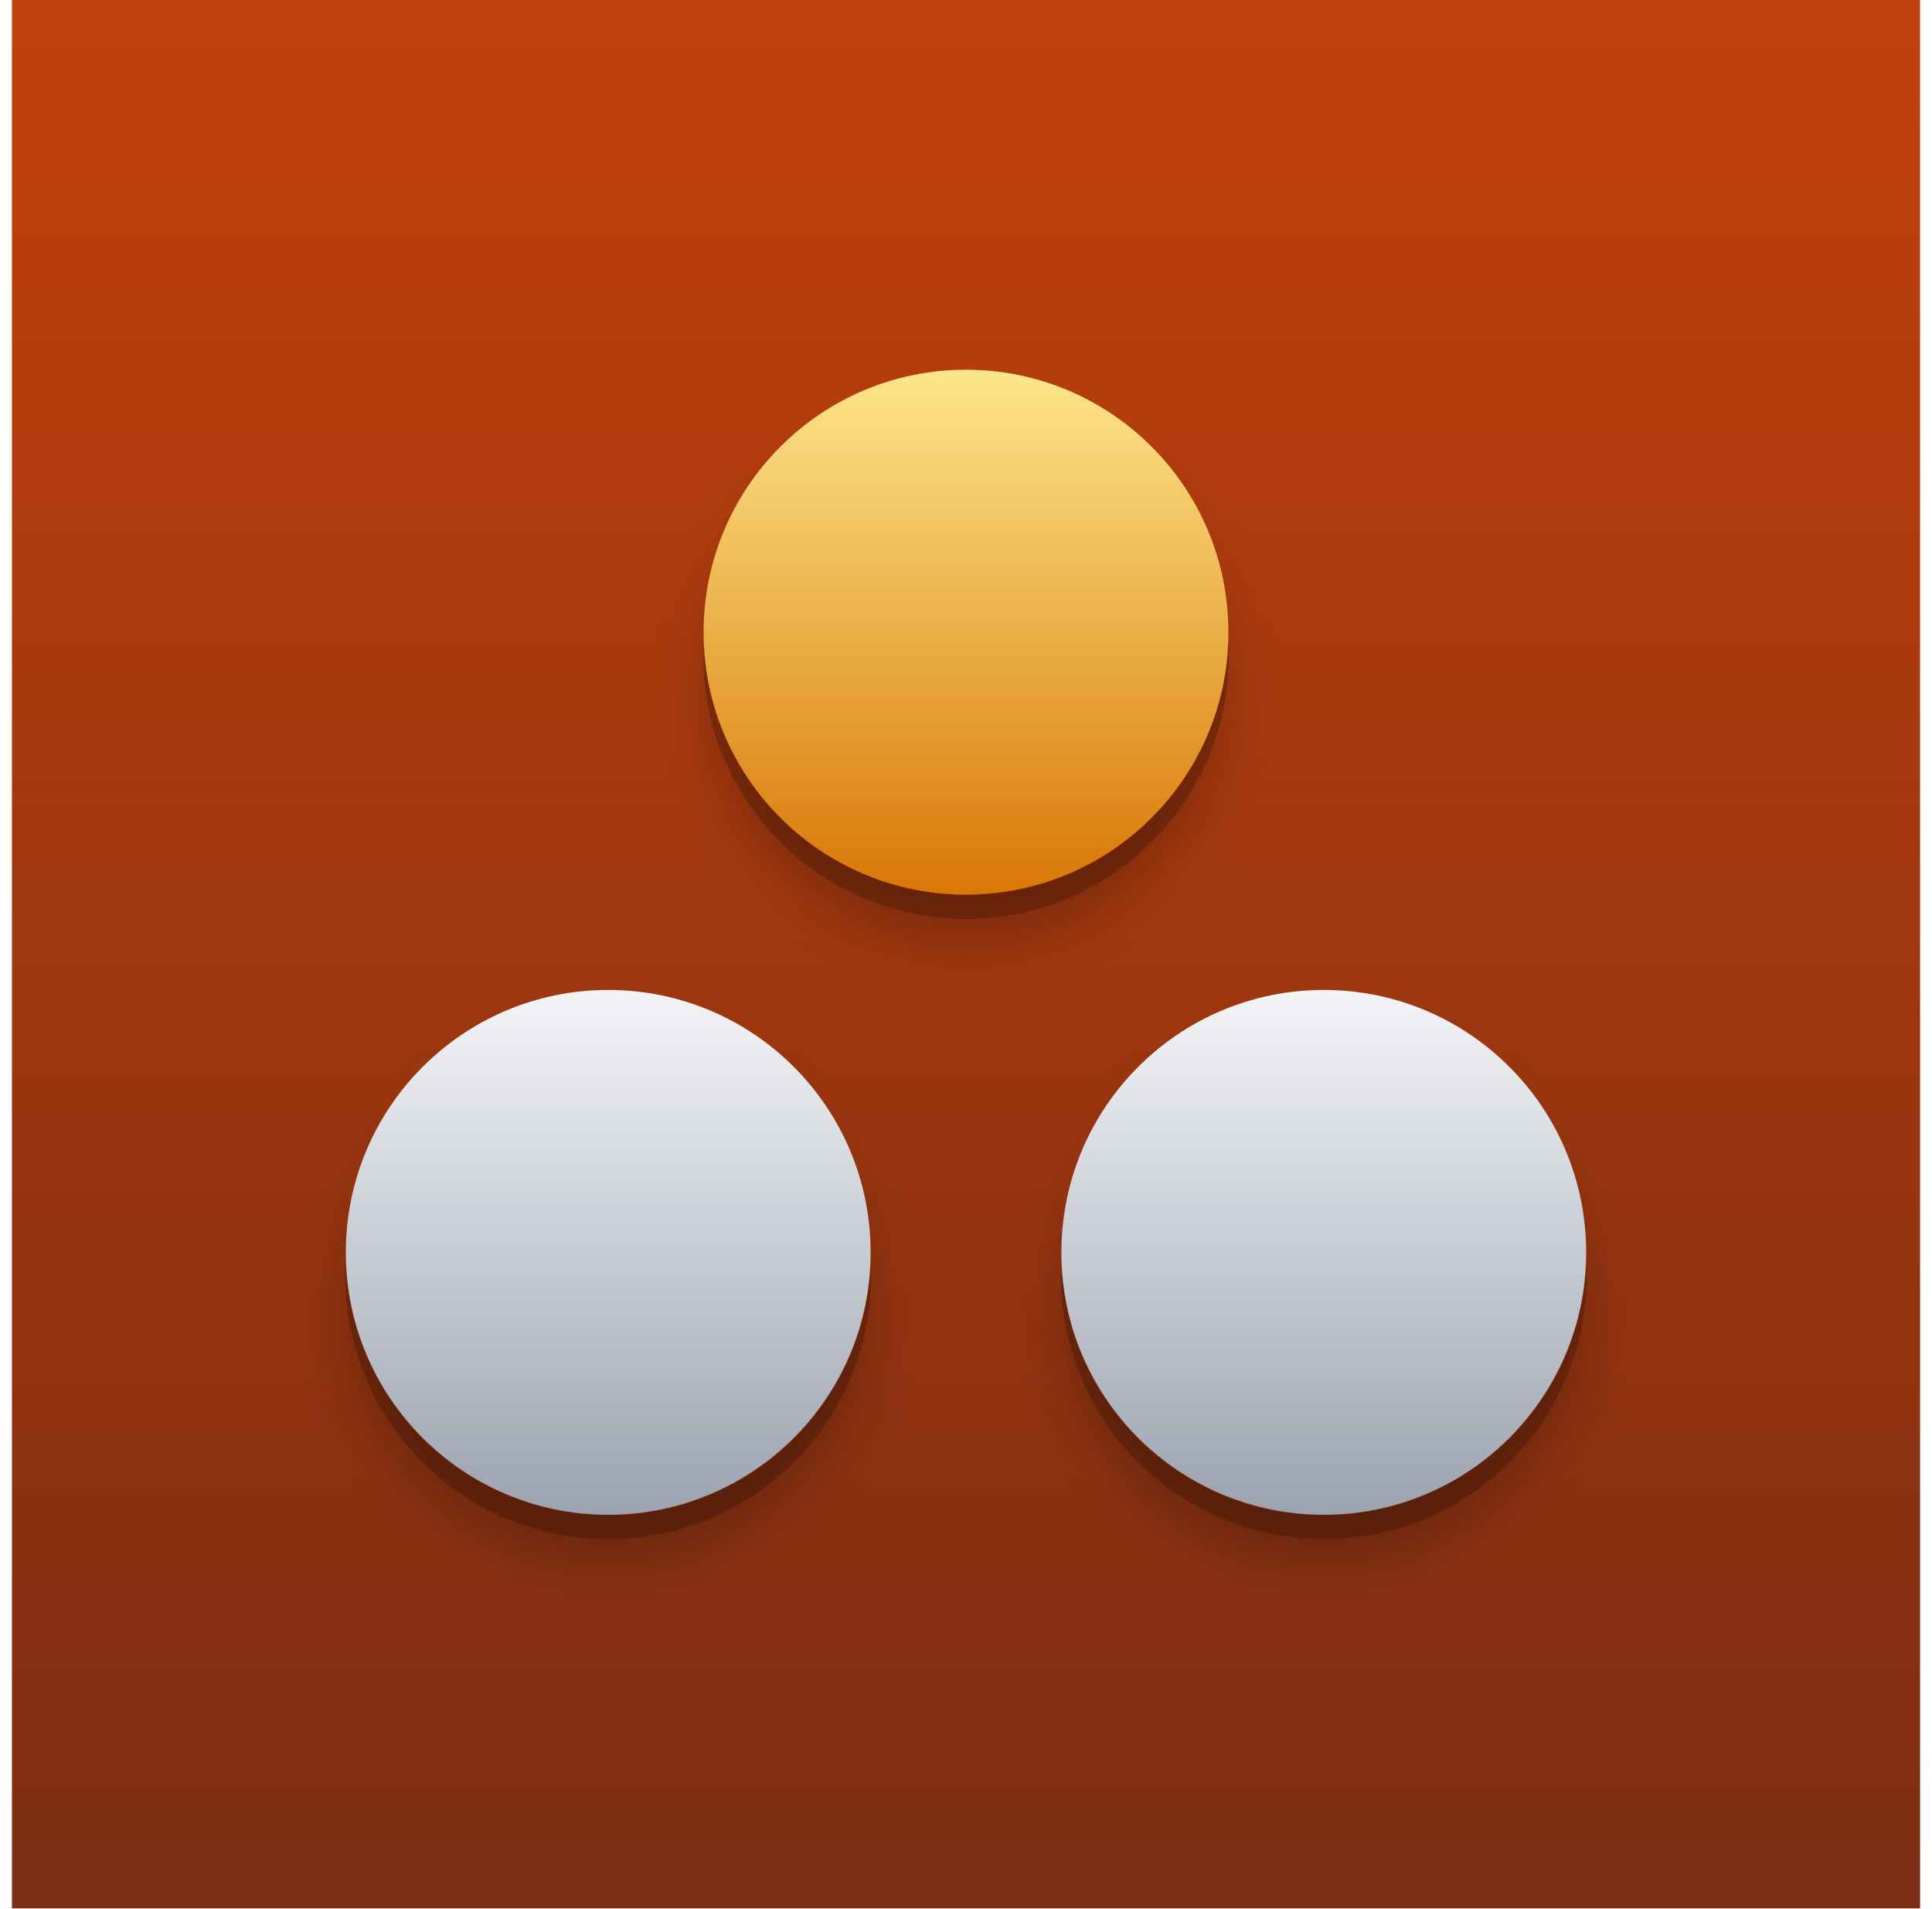
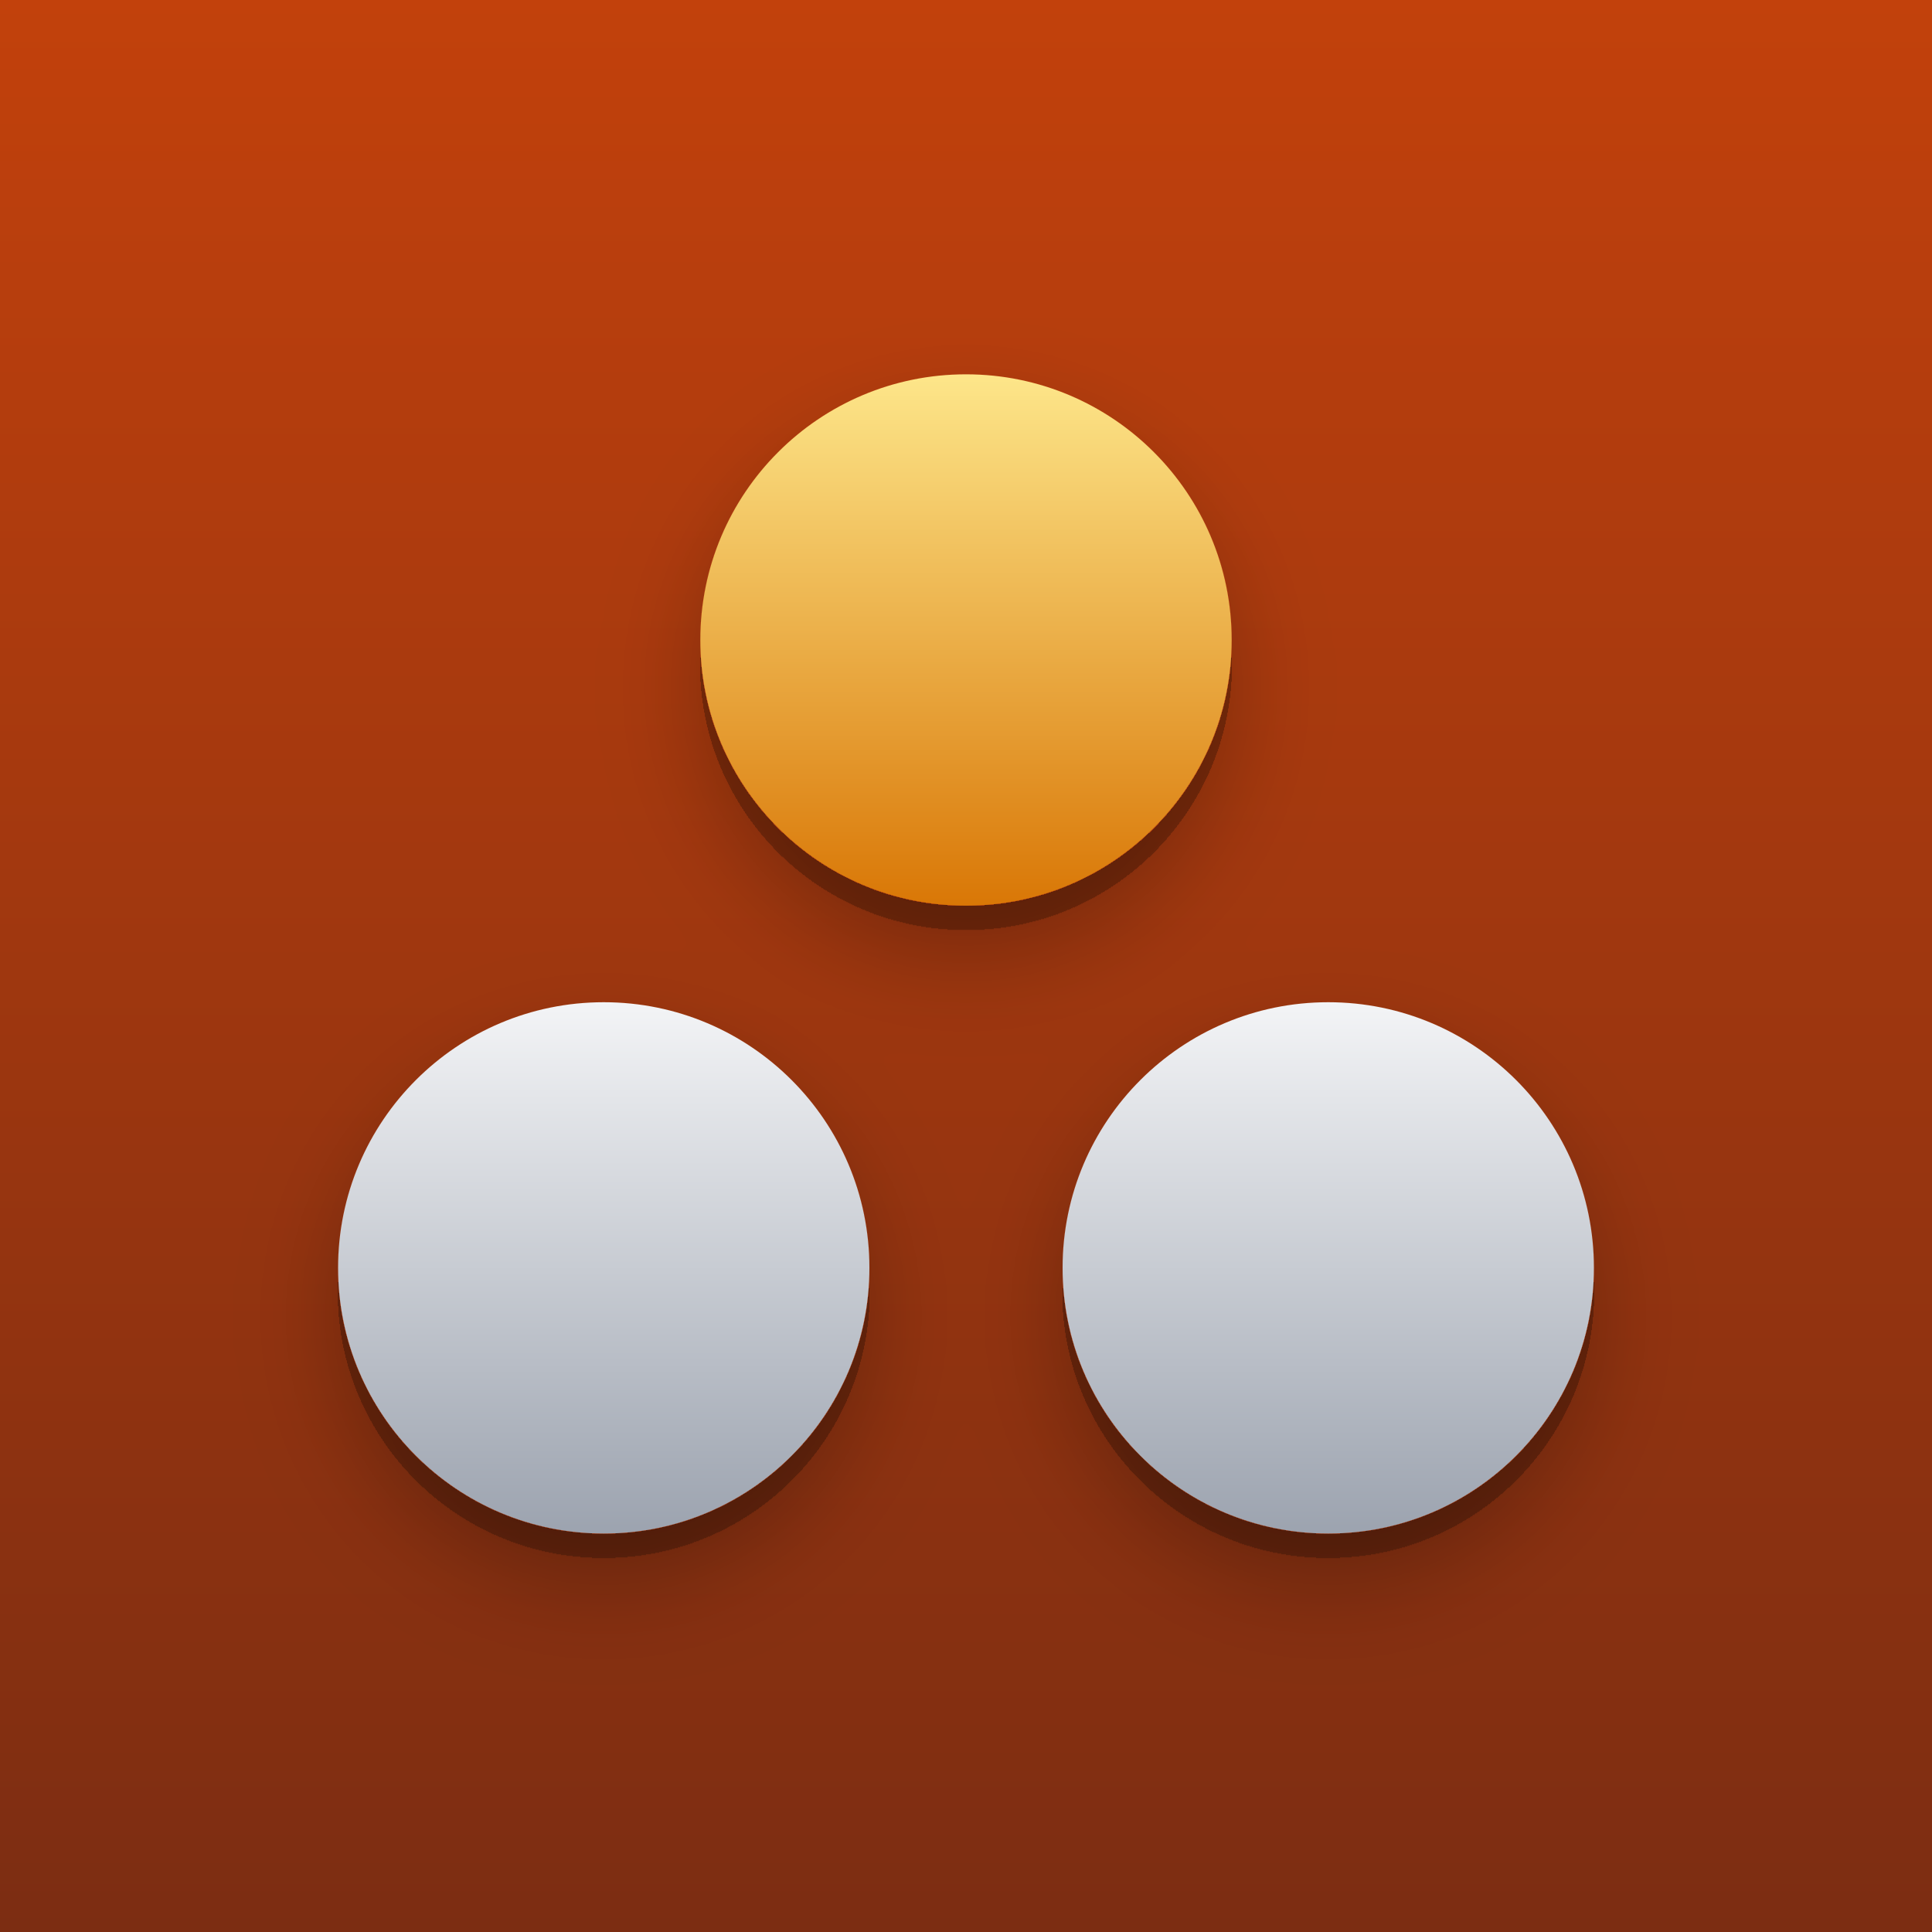
- <svg xmlns="http://www.w3.org/2000/svg" width="81" height="80" viewBox="0 0 81 80" fill="none">
-   <rect width="80" height="80" transform="translate(0.5)" fill="url(#paint0_linear_773_6807)" />
-   <g filter="url(#filter0_dd_773_6807)">
-     <circle cx="40.5" cy="26.5" r="11" fill="url(#paint1_linear_773_6807)" />
-     <circle cx="25.5" cy="52.5" r="11" fill="url(#paint2_linear_773_6807)" />
-     <circle cx="55.5" cy="52.5" r="11" fill="url(#paint3_linear_773_6807)" />
+ <svg xmlns="http://www.w3.org/2000/svg" width="80" height="80" viewBox="0 0 80 80" fill="none">
+   <rect width="80" height="80" fill="url(#paint0_linear_830_8279)" />
+   <g filter="url(#filter0_dd_830_8279)">
+     <circle cx="40" cy="26.5" r="11" fill="url(#paint1_linear_830_8279)" />
+     <circle cx="25" cy="52.5" r="11" fill="url(#paint2_linear_830_8279)" />
+     <circle cx="55" cy="52.5" r="11" fill="url(#paint3_linear_830_8279)" />
  </g>
  <defs>
-     <filter id="filter0_dd_773_6807" x="10.5" y="12" width="60" height="60" filterUnits="userSpaceOnUse" color-interpolation-filters="sRGB">
+     <filter id="filter0_dd_830_8279" x="8" y="10" width="64" height="64" filterUnits="userSpaceOnUse" color-interpolation-filters="sRGB">
      <feFlood flood-opacity="0" result="BackgroundImageFix" />
      <feColorMatrix in="SourceAlpha" type="matrix" values="0 0 0 0 0 0 0 0 0 0 0 0 0 0 0 0 0 0 127 0" result="hardAlpha" />
      <feOffset dy="1" />
      <feComposite in2="hardAlpha" operator="out" />
-       <feColorMatrix type="matrix" values="0 0 0 0 0 0 0 0 0 0 0 0 0 0 0 0 0 0 0.2 0" />
-       <feBlend mode="normal" in2="BackgroundImageFix" result="effect1_dropShadow_773_6807" />
+       <feColorMatrix type="matrix" values="0 0 0 0 0 0 0 0 0 0 0 0 0 0 0 0 0 0 0.25 0" />
+       <feBlend mode="normal" in2="BackgroundImageFix" result="effect1_dropShadow_830_8279" />
      <feColorMatrix in="SourceAlpha" type="matrix" values="0 0 0 0 0 0 0 0 0 0 0 0 0 0 0 0 0 0 127 0" result="hardAlpha" />
      <feOffset dy="2" />
-       <feGaussianBlur stdDeviation="1" />
+       <feGaussianBlur stdDeviation="2" />
      <feComposite in2="hardAlpha" operator="out" />
-       <feColorMatrix type="matrix" values="0 0 0 0 0 0 0 0 0 0 0 0 0 0 0 0 0 0 0.2 0" />
-       <feBlend mode="normal" in2="effect1_dropShadow_773_6807" result="effect2_dropShadow_773_6807" />
-       <feBlend mode="normal" in="SourceGraphic" in2="effect2_dropShadow_773_6807" result="shape" />
+       <feColorMatrix type="matrix" values="0 0 0 0 0 0 0 0 0 0 0 0 0 0 0 0 0 0 0.25 0" />
+       <feBlend mode="normal" in2="effect1_dropShadow_830_8279" result="effect2_dropShadow_830_8279" />
+       <feBlend mode="normal" in="SourceGraphic" in2="effect2_dropShadow_830_8279" result="shape" />
    </filter>
-     <linearGradient id="paint0_linear_773_6807" x1="40" y1="0" x2="40" y2="80" gradientUnits="userSpaceOnUse">
+     <linearGradient id="paint0_linear_830_8279" x1="40" y1="0" x2="40" y2="80" gradientUnits="userSpaceOnUse">
      <stop stop-color="#C2410C" />
      <stop offset="1" stop-color="#7C2D12" />
    </linearGradient>
-     <linearGradient id="paint1_linear_773_6807" x1="40.5" y1="15.5" x2="40.5" y2="37.5" gradientUnits="userSpaceOnUse">
+     <linearGradient id="paint1_linear_830_8279" x1="40" y1="15.5" x2="40" y2="37.5" gradientUnits="userSpaceOnUse">
      <stop stop-color="#FDE68A" />
      <stop offset="1" stop-color="#D97706" />
    </linearGradient>
-     <linearGradient id="paint2_linear_773_6807" x1="25.5" y1="41.5" x2="25.5" y2="63.5" gradientUnits="userSpaceOnUse">
+     <linearGradient id="paint2_linear_830_8279" x1="25" y1="41.5" x2="25" y2="63.5" gradientUnits="userSpaceOnUse">
      <stop stop-color="#F3F4F6" />
      <stop offset="1" stop-color="#9CA3AF" />
    </linearGradient>
-     <linearGradient id="paint3_linear_773_6807" x1="55.5" y1="41.5" x2="55.5" y2="63.5" gradientUnits="userSpaceOnUse">
+     <linearGradient id="paint3_linear_830_8279" x1="55" y1="41.5" x2="55" y2="63.5" gradientUnits="userSpaceOnUse">
      <stop stop-color="#F3F4F6" />
      <stop offset="1" stop-color="#9CA3AF" />
    </linearGradient>
  </defs>
</svg>
